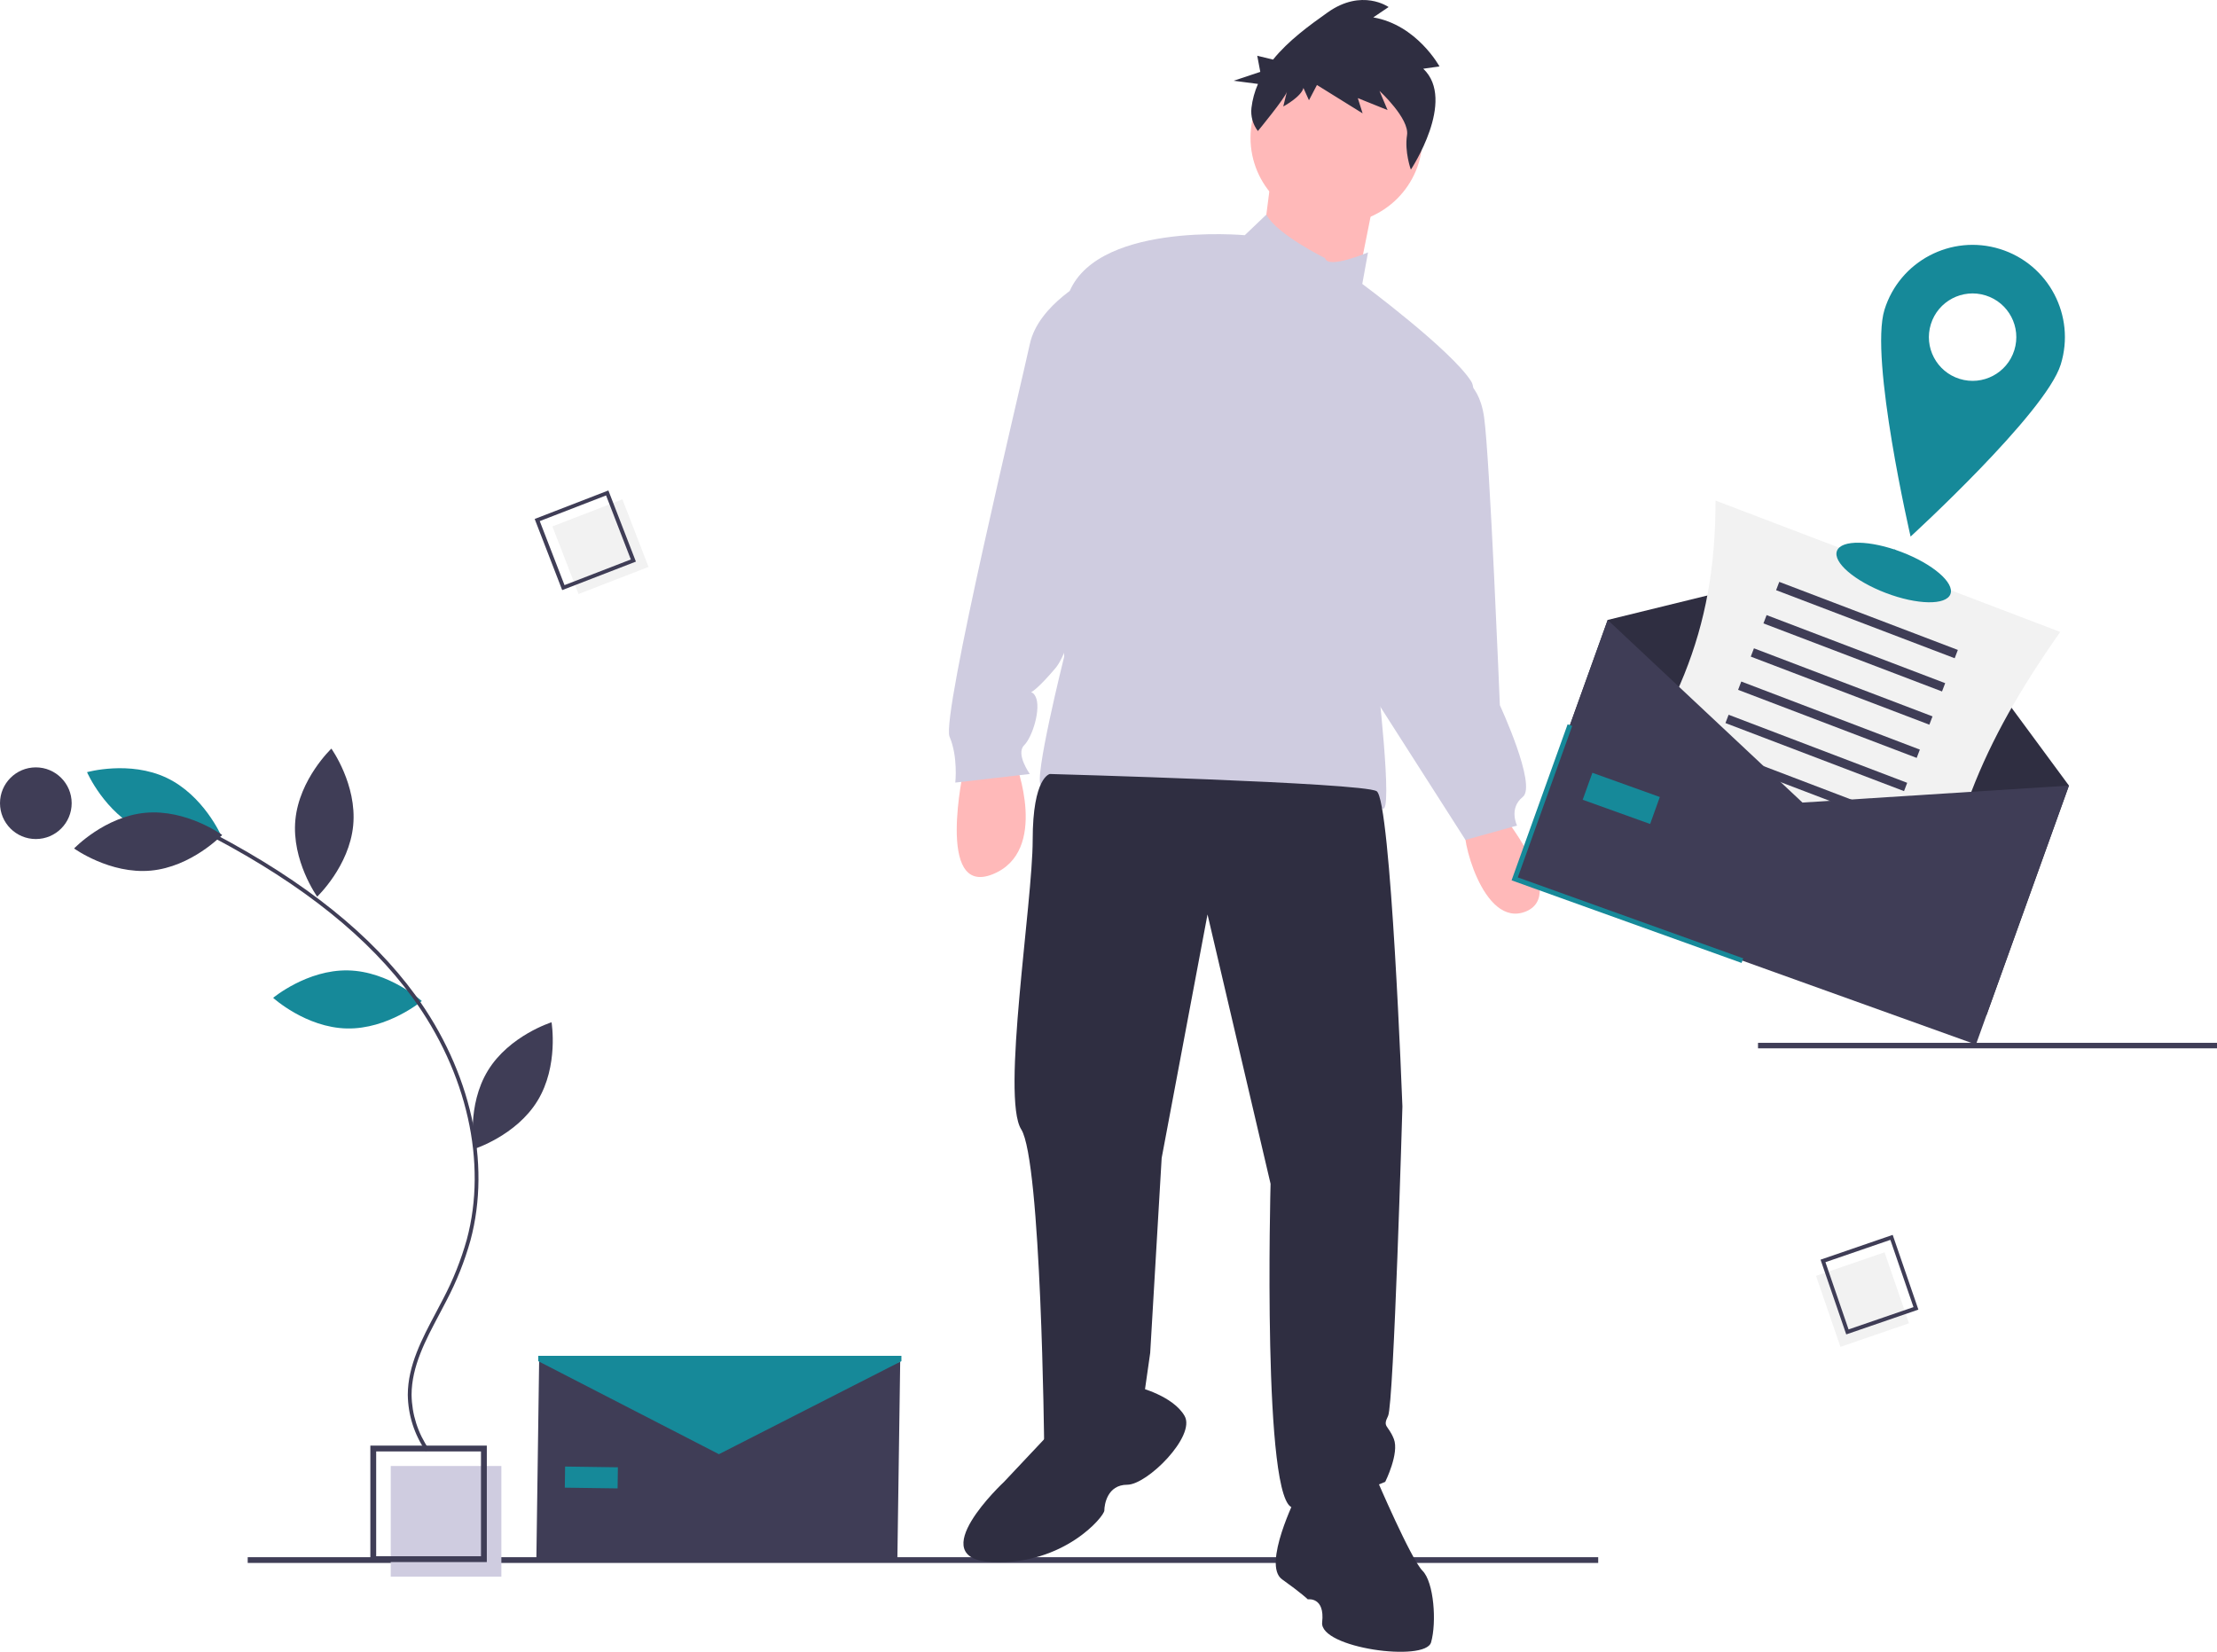
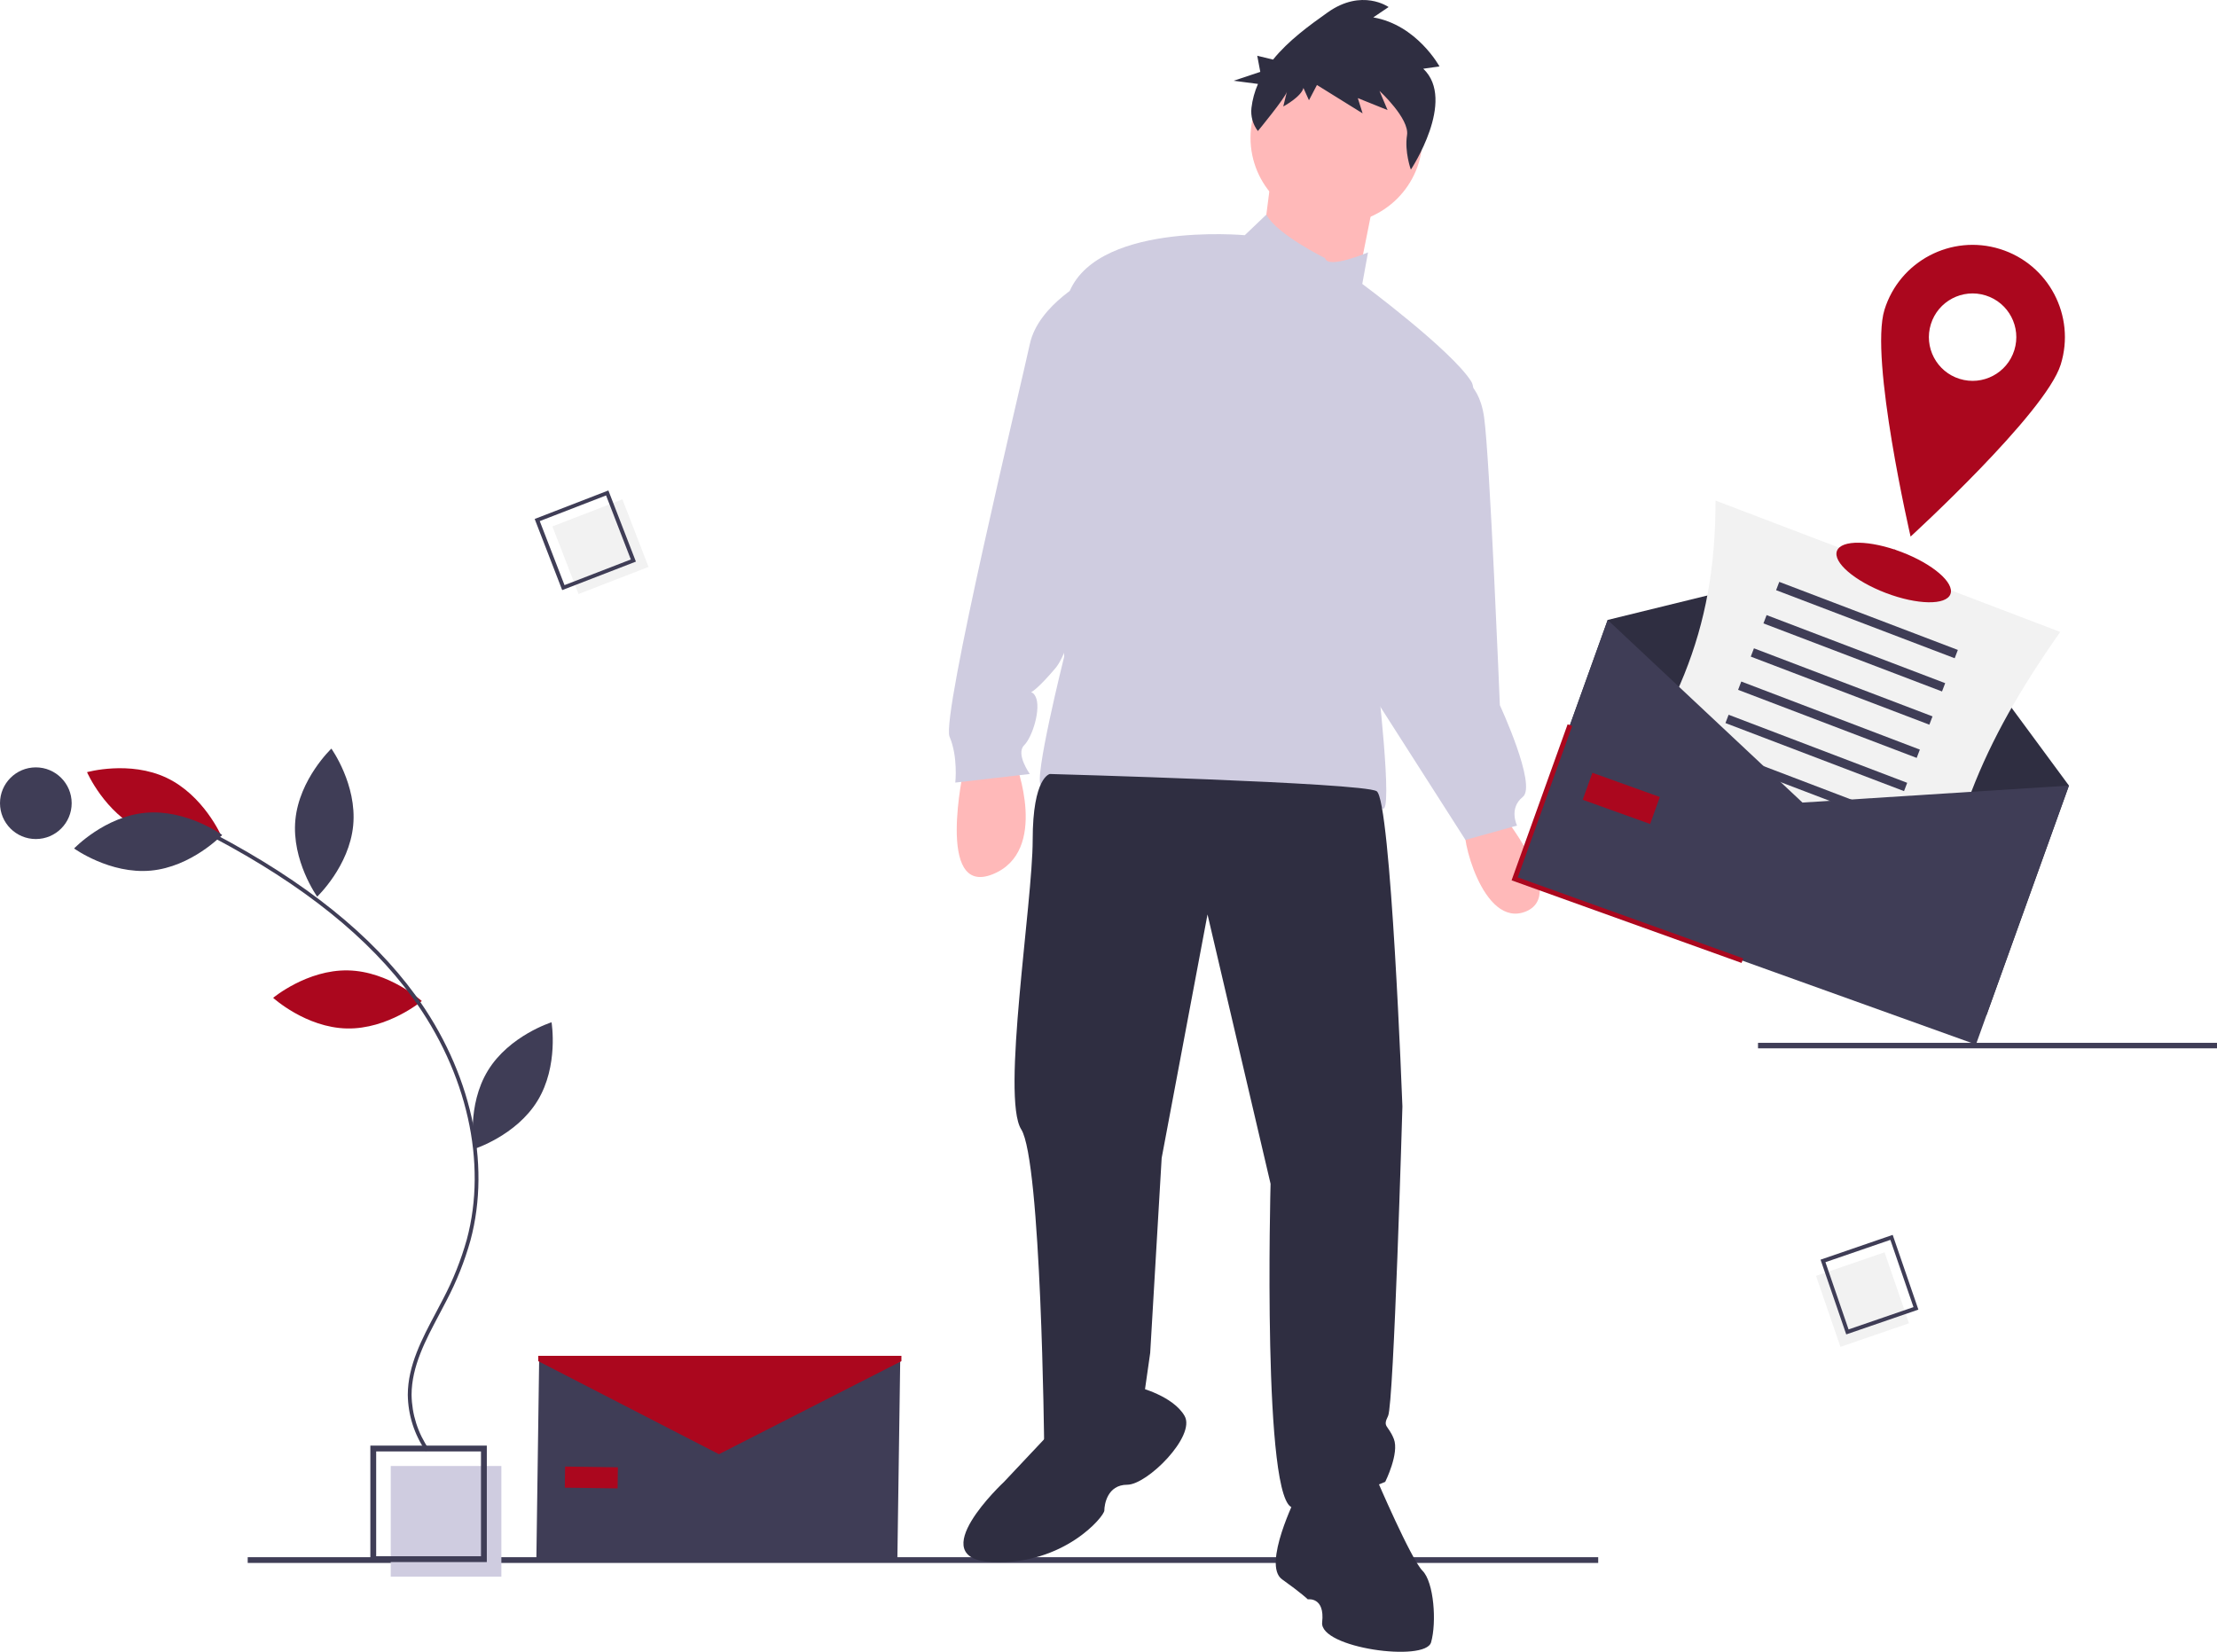
<svg xmlns="http://www.w3.org/2000/svg" id="e0b35d3b-637f-4cd2-a9fd-b6e76c92ec56" data-name="Layer 1" width="912.921" height="680.228" viewBox="0 0 912.921 680.228">
  <rect x="102.002" y="641.27" width="556.108" height="2.361" fill="#3f3d56" />
  <path d="M540.457,426.261s-11.802,53.109,11.802,43.667,9.442-46.028,9.442-46.028Z" transform="translate(-143.5396 -109.886)" fill="#ffb9b9" />
  <path d="M761.154,443.964s28.325,34.226,10.622,41.307-27.145-31.865-24.784-35.406S761.154,443.964,761.154,443.964Z" transform="translate(-143.5396 -109.886)" fill="#ffb9b9" />
  <circle cx="550.343" cy="56.731" r="35.406" fill="#ffb9b9" />
  <polygon points="523.789 70.304 519.068 106.89 558.014 121.052 566.276 79.745 523.789 70.304" fill="#ffb9b9" />
  <path d="M689.162,216.186s-20.007-9.877-24.166-17.921l-8.88,8.479s-63.731-5.901-73.172,25.964-1.18,147.525-1.18,147.525-12.982,51.929-9.442,53.109,47.208,22.424,108.578,10.622c0,0,27.145-4.721,31.865-1.18s-2.36-56.65-2.36-56.65,47.208-106.218,38.947-119.2-44.848-40.127-44.848-40.127l2.36-12.982S690.342,220.906,689.162,216.186Z" transform="translate(-143.5396 -109.886)" fill="#cfcce0" />
  <path d="M592.385,224.447s-21.244,10.622-24.784,27.145S531.015,405.018,534.556,413.279,536.916,432.162,536.916,432.162l30.685-3.541s-5.901-8.261-2.36-11.802,7.081-15.343,4.721-20.063-4.721,3.541,8.261-11.802S620.71,229.168,592.385,224.447Z" transform="translate(-143.5396 -109.886)" fill="#cfcce0" />
  <path d="M742.271,264.574s10.032.59,12.392,17.113,6.491,118.61,6.491,118.61,15.343,33.046,9.442,37.766-2.36,11.802-2.36,11.802l-21.244,5.901-46.028-71.992Z" transform="translate(-143.5396 -109.886)" fill="#cfcce0" />
  <path d="M575.863,428.622s-7.081,1.18-7.081,27.145-12.982,106.218-4.721,119.2,9.442,129.822,9.442,129.822,22.424,9.442,41.307-21.244l2.36-16.523,4.721-80.254,18.883-100.317L666.738,597.39s-3.541,133.363,9.442,133.363,37.766-10.622,37.766-10.622,5.901-11.802,3.541-17.703-4.721-4.721-2.36-9.442,5.901-127.462,5.901-127.462-4.721-126.281-10.622-129.822S575.863,428.622,575.863,428.622Z" transform="translate(-143.5396 -109.886)" fill="#2f2e41" />
  <path d="M575.863,700.068l-18.883,20.063s-34.226,31.865-4.721,33.046,46.028-18.883,46.028-21.244,1.18-10.622,9.442-10.622,28.325-20.063,23.604-28.325-18.883-11.802-18.883-11.802Z" transform="translate(-143.5396 -109.886)" fill="#2f2e41" />
  <path d="M677.36,726.032s-14.162,28.325-5.901,34.226,10.622,8.261,10.622,8.261,7.081-1.18,5.901,9.442,42.487,16.523,44.848,8.261,1.18-24.784-3.541-29.505-18.883-37.766-18.883-37.766S695.063,701.248,677.36,726.032Z" transform="translate(-143.5396 -109.886)" fill="#2f2e41" />
  <path d="M729.616,138.187l6.67-.947s-9.285-17.09-27.256-20.193l6.308-4.258s-10.962-7.834-25.129,2.236c-7.447,5.293-16.094,11.542-22.454,19.406l-6.506-1.59,1.254,6.643-10.965,3.656L661.555,144.45a34.395,34.395,0,0,0-2.688,9.853,13.21,13.21,0,0,0,2.647,9.543h0s11.346-13.754,11.94-16.187l-1.486,6.081s7.413-3.988,8.304-7.636l2.274,5.066,3.292-6.284L704.638,156.569l-1.976-6.282,12.257,4.929-3.336-7.903s12.428,11.414,11.346,18.238c-1.082,6.824,1.572,14.189,1.572,14.189S743.403,151.222,729.616,138.187Z" transform="translate(-143.5396 -109.886)" fill="#2f2e41" />
  <rect x="723.921" y="429.45" width="189" height="2.262" fill="#3f3d56" />
  <rect x="160.896" y="603.708" width="45.558" height="45.558" fill="#cfcce0" />
  <path d="M344,753.158H296.044V705.202h47.956Zm-45.558-2.398H341.602V707.6H298.442Z" transform="translate(-143.5396 -109.886)" fill="#3f3d56" />
  <rect x="375.348" y="320.092" width="30.913" height="29.842" transform="translate(-238.0735 53.63808) rotate(-21.14419)" fill="#f2f2f2" />
  <path d="M405.393,341.159l-30.349,11.738-11.331-29.298L394.061,311.861Zm-29.398,9.686,27.314-10.564-10.198-26.368-27.314,10.564Z" transform="translate(-143.5396 -109.886)" fill="#3f3d56" />
  <rect x="895.028" y="630.141" width="30.913" height="29.842" transform="translate(1080.944 -535.5666) rotate(71.02706)" fill="#f2f2f2" />
  <path d="M903.789,659.407,893.21,628.635l29.706-10.213,10.579,30.772Zm-8.565-29.744,9.521,27.695,26.736-9.192-9.521-27.695Z" transform="translate(-143.5396 -109.886)" fill="#3f3d56" />
-   <path d="M286.88,509.508c16.904.363,30.35,12.612,30.35,12.612s-13.96,11.662-30.863,11.299S256.017,520.807,256.017,520.807,269.977,509.145,286.88,509.508Z" transform="translate(-143.5396 -109.886)" fill="#168999" />
-   <path d="M201.897,451.807c15.272,7.255,32.783,2.335,32.783,2.335s-7.249-16.683-22.52-23.938-32.783-2.335-32.783-2.335S186.626,444.552,201.897,451.807Z" transform="translate(-143.5396 -109.886)" fill="#168999" />
+   <path d="M286.88,509.508c16.904.363,30.35,12.612,30.35,12.612s-13.96,11.662-30.863,11.299S256.017,520.807,256.017,520.807,269.977,509.145,286.88,509.508Z" transform="translate(-143.5396 -109.886)" fill="#ab071e" />
+   <path d="M201.897,451.807c15.272,7.255,32.783,2.335,32.783,2.335s-7.249-16.683-22.52-23.938-32.783-2.335-32.783-2.335S186.626,444.552,201.897,451.807Z" transform="translate(-143.5396 -109.886)" fill="#ab071e" />
  <path d="M203.45,444.597c16.837-1.539,31.575,9.123,31.575,9.123s-12.561,13.156-29.398,14.695-31.575-9.123-31.575-9.123S186.613,446.136,203.45,444.597Z" transform="translate(-143.5396 -109.886)" fill="#3f3d56" />
  <path d="M265.17,447.512c-1.614,16.83,8.982,31.615,8.982,31.615s13.212-12.502,14.826-29.332-8.982-31.615-8.982-31.615S266.784,430.682,265.17,447.512Z" transform="translate(-143.5396 -109.886)" fill="#3f3d56" />
  <path d="M344.466,550.732c-8.831,14.418-5.793,32.352-5.793,32.352s17.357-5.442,26.188-19.859,5.793-32.352,5.793-32.352S353.297,536.314,344.466,550.732Z" transform="translate(-143.5396 -109.886)" fill="#3f3d56" />
  <path d="M318.845,707.49l1.287-.87a40.321,40.321,0,0,1-7.116-22.361c.036-11.694,5.78-22.51,11.335-32.97,1.031-1.942,2.059-3.877,3.047-5.811a126.848,126.848,0,0,0,9.866-24.768c8.616-32.02.133-69.797-22.692-101.055-18.107-24.796-45.099-46.479-82.518-66.288l-.727,1.373c37.206,19.696,64.025,41.23,81.99,65.832,22.551,30.881,30.942,68.165,22.446,99.735a125.341,125.341,0,0,1-9.749,24.465c-.986,1.927-2.009,3.855-3.037,5.789-5.643,10.627-11.479,21.615-11.516,33.694A41.888,41.888,0,0,0,318.845,707.49Z" transform="translate(-143.5396 -109.886)" fill="#3f3d56" />
  <circle cx="14.756" cy="330.767" r="14.756" fill="#3f3d56" />
  <polygon points="818.044 417.926 628.109 349.709 662.018 255.296 780.281 226.293 851.954 323.514 818.044 417.926" fill="#2f2e41" />
  <path d="M938.575,509.09,796.635,454.984c36.848-49.357,53.325-84.173,53.337-138.959L991.912,370.131C958.937,416.972,945.147,452.185,938.575,509.09Z" transform="translate(-143.5396 -109.886)" fill="#f2f2f2" />
  <rect x="872.979" y="363.4" width="78.696" height="3.66" transform="translate(46.39006 -410.8959) rotate(20.86657)" fill="#3f3d56" />
  <rect x="867.764" y="377.081" width="78.696" height="3.66" transform="translate(50.92105 -408.141) rotate(20.86657)" fill="#3f3d56" />
  <rect x="862.549" y="390.762" width="78.696" height="3.66" transform="translate(55.45204 -405.3861) rotate(20.86657)" fill="#3f3d56" />
  <rect x="857.334" y="404.442" width="78.696" height="3.66" transform="translate(59.98302 -402.6313) rotate(20.86657)" fill="#3f3d56" />
  <rect x="852.119" y="418.123" width="78.696" height="3.66" transform="translate(64.51401 -399.8764) rotate(20.86657)" fill="#3f3d56" />
  <rect x="846.904" y="431.804" width="78.696" height="3.66" transform="translate(69.045 -397.1215) rotate(20.86657)" fill="#3f3d56" />
  <rect x="841.689" y="445.485" width="78.696" height="3.66" transform="translate(73.57599 -394.3667) rotate(20.86657)" fill="#3f3d56" />
  <rect x="836.473" y="459.166" width="78.696" height="3.66" transform="translate(78.10697 -391.6118) rotate(20.86657)" fill="#3f3d56" />
  <polygon points="813.656 430.144 623.721 361.927 662.018 255.296 742.226 330.502 851.954 323.514 813.656 430.144" fill="#3f3d56" />
-   <polygon points="717.148 396.545 622.442 362.53 645.518 298.277 647.401 298.953 625.001 361.323 717.824 394.662 717.148 396.545" fill="#168999" />
-   <rect x="796.39" y="432.766" width="29.505" height="11.802" transform="matrix(0.94114, 0.33802, -0.33802, 0.94114, 52.48444, -358.2489)" fill="#168999" />
+   <polygon points="717.148 396.545 622.442 362.53 645.518 298.277 647.401 298.953 625.001 361.323 717.824 394.662 717.148 396.545" fill="#ab071e" />
+   <rect x="796.39" y="432.766" width="29.505" height="11.802" transform="matrix(0.94114, 0.33802, -0.33802, 0.94114, 52.48444, -358.2489)" fill="#ab071e" />
  <polygon points="369.521 642.111 220.865 642.032 222.032 558.576 295.91 591.781 370.688 560.655 369.521 642.111" fill="#3f3d56" />
-   <rect x="376.179" y="713.977" width="21.736" height="8.694" transform="translate(-133.4577 -115.2277) rotate(0.80117)" fill="#168999" />
-   <polygon points="371.185 560.541 296.045 598.848 221.641 560.541 221.641 558.331 371.185 558.331 371.185 560.541" fill="#168999" />
-   <ellipse cx="923.327" cy="345.645" rx="9.03" ry="25" transform="translate(127.9304 975.4112) rotate(-69.13343)" fill="#168999" />
-   <path d="M967.105,212.439a38,38,0,0,0-47.569,25.003c-6.231,20.04,10.751,93.405,10.751,93.405s55.59-50.798,61.822-70.839A38,38,0,0,0,967.105,212.439ZM950.477,265.913a18,18,0,1,1,22.533-11.844A18,18,0,0,1,950.477,265.913Z" transform="translate(-143.5396 -109.886)" fill="#168999" />
+   <rect x="376.179" y="713.977" width="21.736" height="8.694" transform="translate(-133.4577 -115.2277) rotate(0.80117)" fill="#ab071e" />
+   <polygon points="371.185 560.541 296.045 598.848 221.641 560.541 221.641 558.331 371.185 558.331 371.185 560.541" fill="#ab071e" />
+   <ellipse cx="923.327" cy="345.645" rx="9.03" ry="25" transform="translate(127.9304 975.4112) rotate(-69.13343)" fill="#ab071e" />
+   <path d="M967.105,212.439a38,38,0,0,0-47.569,25.003c-6.231,20.04,10.751,93.405,10.751,93.405s55.59-50.798,61.822-70.839A38,38,0,0,0,967.105,212.439ZM950.477,265.913a18,18,0,1,1,22.533-11.844A18,18,0,0,1,950.477,265.913Z" transform="translate(-143.5396 -109.886)" fill="#ab071e" />
</svg>
